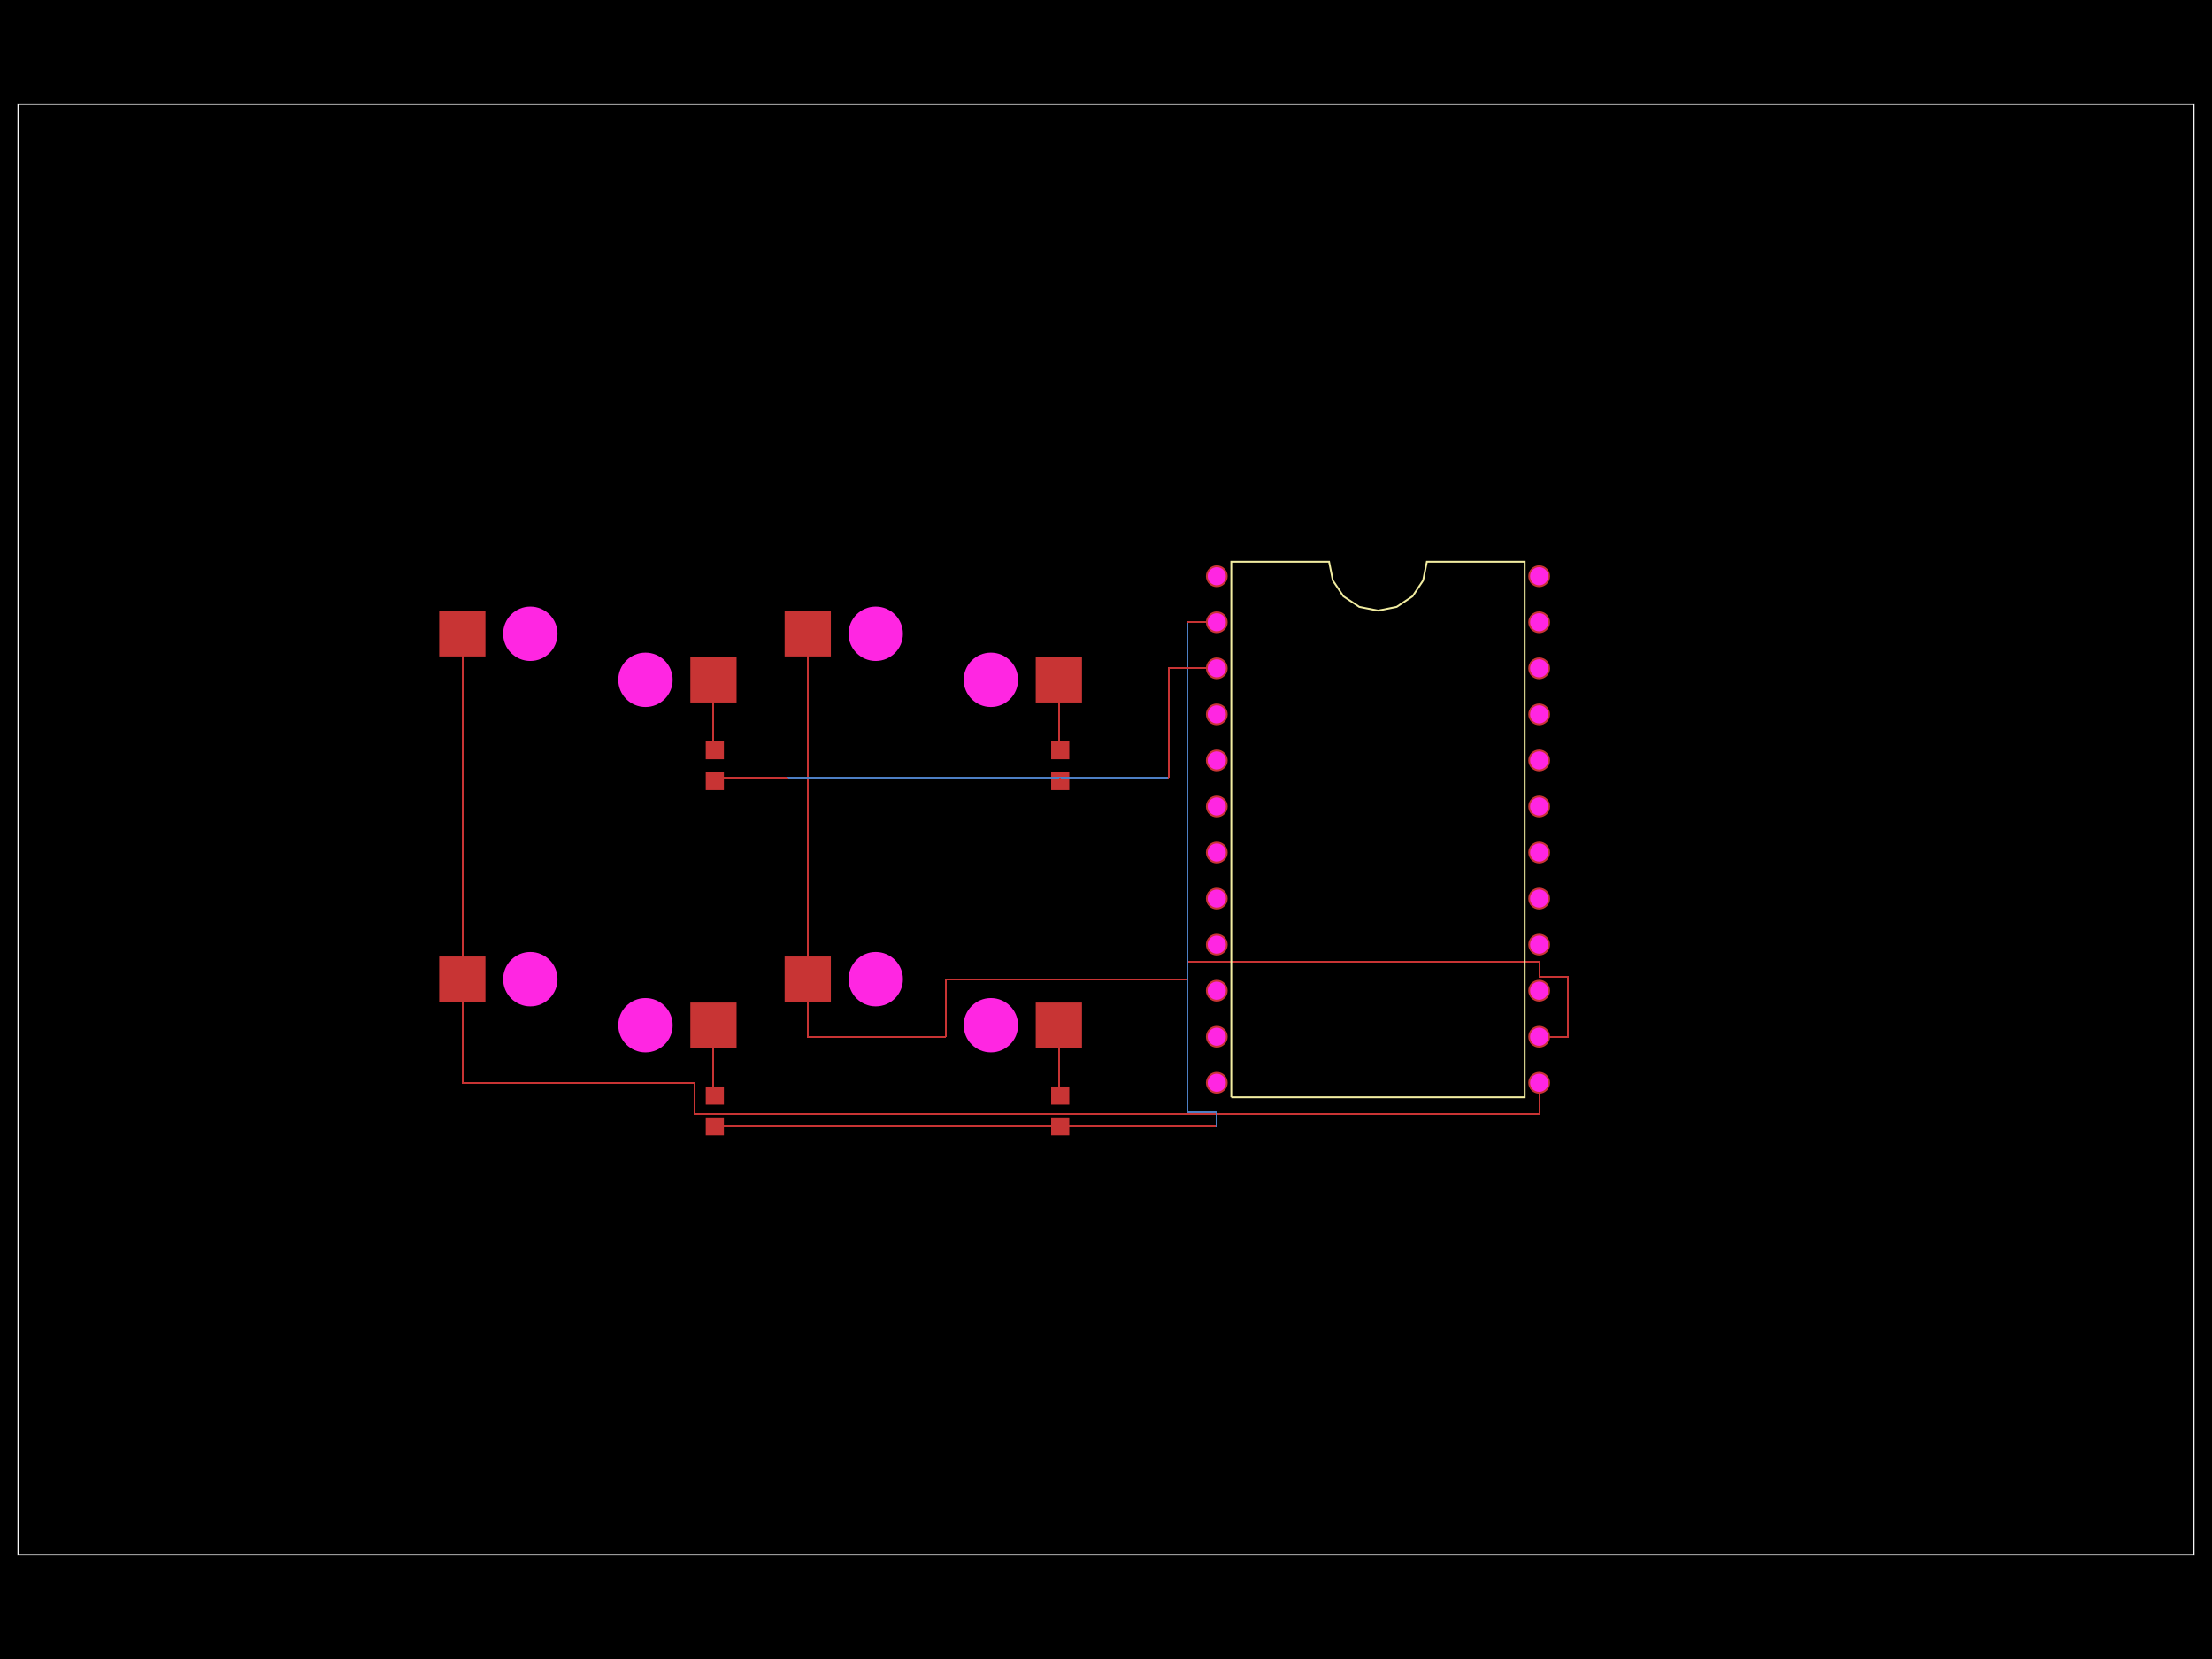
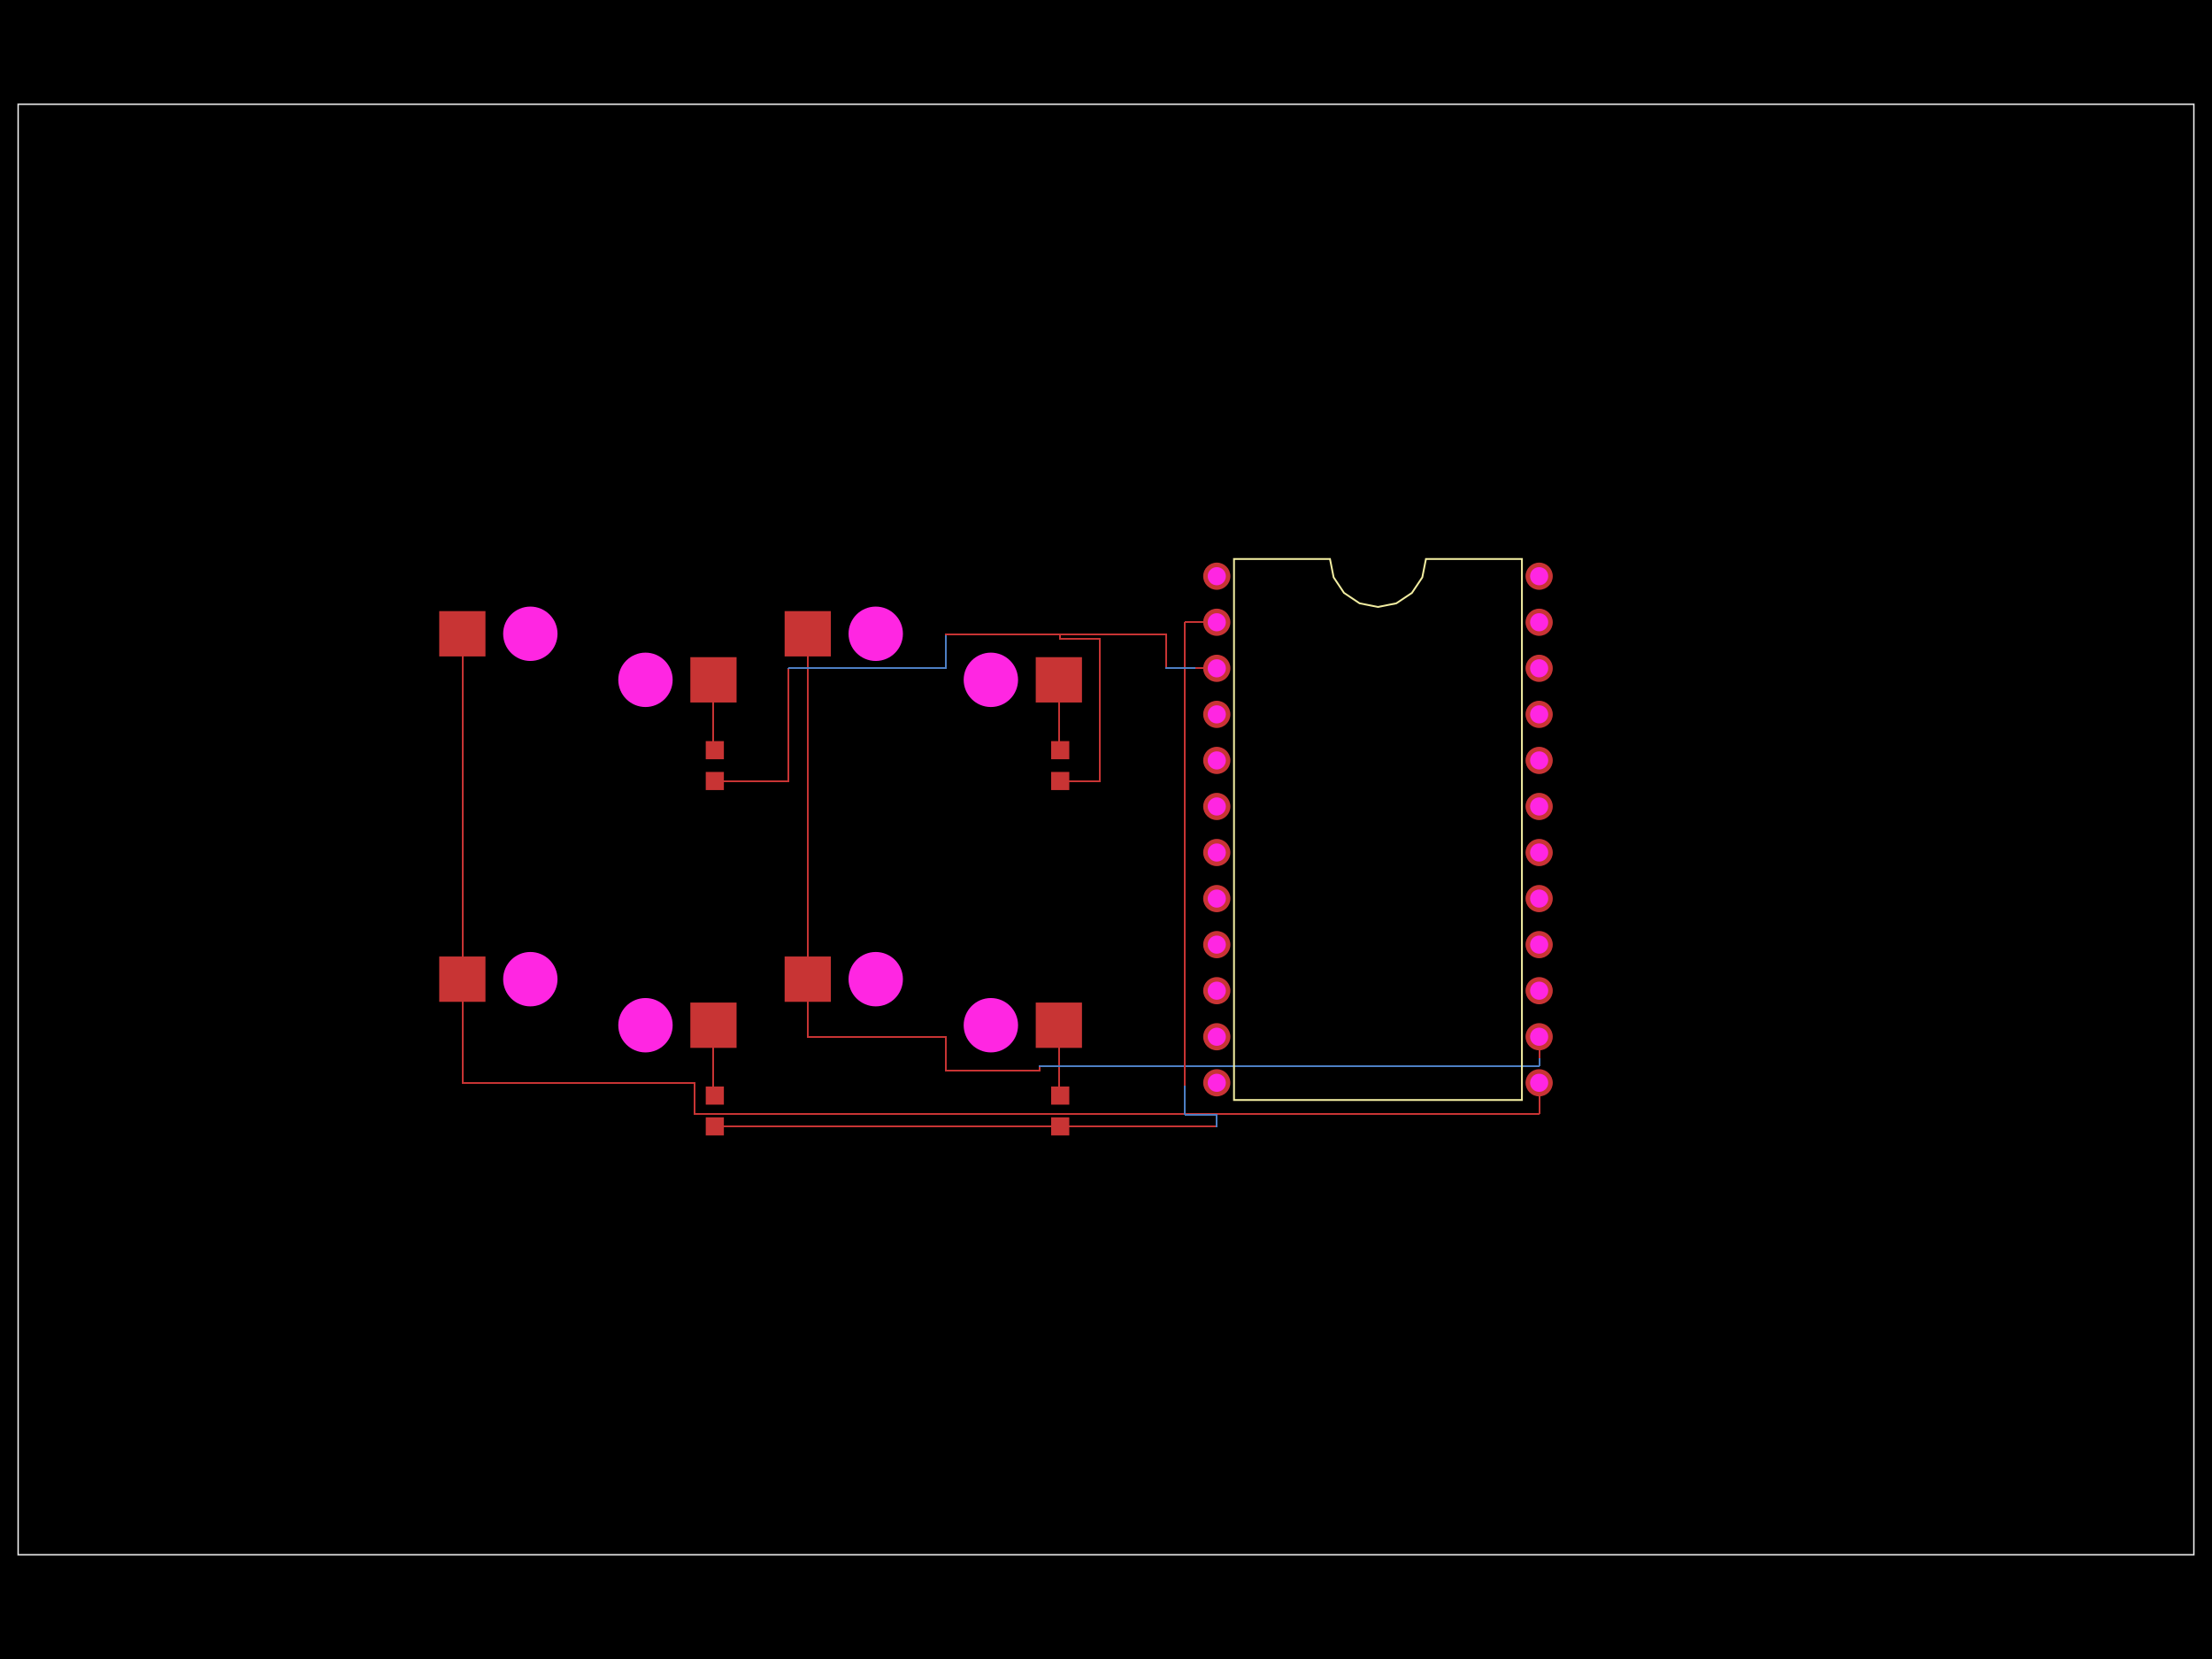
<svg xmlns="http://www.w3.org/2000/svg" width="800" height="600">
  <style>
              .boundary { fill: #000; }
              .pcb-board { fill: none; }
              .pcb-trace { fill: none; }
              .pcb-hole-outer { fill: rgb(200, 52, 52); }
              .pcb-hole-inner { fill: rgb(255, 38, 226); }
              .pcb-pad { }
              .pcb-boundary { fill: none; stroke: #fff; stroke-width: 0.3; }
              .pcb-silkscreen { fill: none; }
              .pcb-silkscreen-top { stroke: #f2eda1; }
              .pcb-silkscreen-bottom { stroke: #f2eda1; }
              .pcb-silkscreen-text { fill: #f2eda1; }
            </style>
  <rect class="boundary" x="0" y="0" width="800" height="600" />
  <rect class="pcb-boundary" x="6.557" y="37.705" width="786.885" height="524.59" />
  <path class="pcb-board" d="M 6.557 562.295 L 793.443 562.295 L 793.443 37.705 L 6.557 37.705 Z" stroke="rgba(255, 255, 255, 0.5)" stroke-width="0.656" />
  <g transform="translate(212.623, 362.459) rotate(0) scale(1, -1)">
    <rect class="pcb-component" x="-9.836" y="-9.836" width="19.672" height="19.672" />
    <rect class="pcb-component-outline" x="-9.836" y="-9.836" width="19.672" height="19.672" />
  </g>
  <g transform="translate(258.5246, 401.8033) rotate(90) scale(1, -1)">
    <rect class="pcb-component" x="-3.279" y="-8.852" width="6.557" height="17.705" />
    <rect class="pcb-component-outline" x="-3.279" y="-8.852" width="6.557" height="17.705" />
  </g>
  <g transform="translate(337.541, 362.459) rotate(0) scale(1, -1)">
    <rect class="pcb-component" x="-9.836" y="-9.836" width="19.672" height="19.672" />
    <rect class="pcb-component-outline" x="-9.836" y="-9.836" width="19.672" height="19.672" />
  </g>
  <g transform="translate(383.4426, 401.8033) rotate(90) scale(1, -1)">
    <rect class="pcb-component" x="-3.279" y="-8.852" width="6.557" height="17.705" />
    <rect class="pcb-component-outline" x="-3.279" y="-8.852" width="6.557" height="17.705" />
  </g>
  <g transform="translate(212.623, 237.541) rotate(0) scale(1, -1)">
    <rect class="pcb-component" x="-9.836" y="-9.836" width="19.672" height="19.672" />
    <rect class="pcb-component-outline" x="-9.836" y="-9.836" width="19.672" height="19.672" />
  </g>
  <g transform="translate(258.5246, 276.8852) rotate(90) scale(1, -1)">
    <rect class="pcb-component" x="-3.279" y="-8.852" width="6.557" height="17.705" />
    <rect class="pcb-component-outline" x="-3.279" y="-8.852" width="6.557" height="17.705" />
  </g>
  <g transform="translate(337.541, 237.541) rotate(0) scale(1, -1)">
    <rect class="pcb-component" x="-9.836" y="-9.836" width="19.672" height="19.672" />
    <rect class="pcb-component-outline" x="-9.836" y="-9.836" width="19.672" height="19.672" />
  </g>
  <g transform="translate(383.4426, 276.8852) rotate(90) scale(1, -1)">
    <rect class="pcb-component" x="-3.279" y="-8.852" width="6.557" height="17.705" />
    <rect class="pcb-component-outline" x="-3.279" y="-8.852" width="6.557" height="17.705" />
  </g>
  <g transform="translate(498.3607, 300) rotate(0) scale(1, -1)">
-     <rect class="pcb-component" x="-62.23" y="-95.541" width="124.459" height="191.082" />
-     <rect class="pcb-component-outline" x="-62.23" y="-95.541" width="124.459" height="191.082" />
+     <rect class="pcb-component" x="-63.213" y="-96.525" width="126.426" height="193.049" />
+     <rect class="pcb-component-outline" x="-63.213" y="-96.525" width="126.426" height="193.049" />
  </g>
  <rect class="pcb-pad" fill="rgb(200, 52, 52)" x="158.852" y="345.934" width="16.721" height="16.393" />
  <rect class="pcb-pad" fill="rgb(200, 52, 52)" x="249.672" y="362.59" width="16.721" height="16.393" />
  <rect class="pcb-pad" fill="rgb(200, 52, 52)" x="255.246" y="392.951" width="6.557" height="6.557" />
  <rect class="pcb-pad" fill="rgb(200, 52, 52)" x="255.246" y="404.098" width="6.557" height="6.557" />
  <rect class="pcb-pad" fill="rgb(200, 52, 52)" x="283.77" y="345.934" width="16.721" height="16.393" />
  <rect class="pcb-pad" fill="rgb(200, 52, 52)" x="374.59" y="362.59" width="16.721" height="16.393" />
  <rect class="pcb-pad" fill="rgb(200, 52, 52)" x="380.164" y="392.951" width="6.557" height="6.557" />
  <rect class="pcb-pad" fill="rgb(200, 52, 52)" x="380.164" y="404.098" width="6.557" height="6.557" />
  <rect class="pcb-pad" fill="rgb(200, 52, 52)" x="158.852" y="221.016" width="16.721" height="16.393" />
  <rect class="pcb-pad" fill="rgb(200, 52, 52)" x="249.672" y="237.672" width="16.721" height="16.393" />
  <rect class="pcb-pad" fill="rgb(200, 52, 52)" x="255.246" y="268.033" width="6.557" height="6.557" />
  <rect class="pcb-pad" fill="rgb(200, 52, 52)" x="255.246" y="279.18" width="6.557" height="6.557" />
  <rect class="pcb-pad" fill="rgb(200, 52, 52)" x="283.77" y="221.016" width="16.721" height="16.393" />
  <rect class="pcb-pad" fill="rgb(200, 52, 52)" x="374.59" y="237.672" width="16.721" height="16.393" />
  <rect class="pcb-pad" fill="rgb(200, 52, 52)" x="380.164" y="268.033" width="6.557" height="6.557" />
  <rect class="pcb-pad" fill="rgb(200, 52, 52)" x="380.164" y="279.18" width="6.557" height="6.557" />
  <path class="pcb-trace" stroke="rgb(200, 52, 52)" d="M 258.033 370.787 L 258.033 396.23" stroke-width="0.656" stroke-linecap="round" stroke-linejoin="round" shape-rendering="crispEdges" />
  <path class="pcb-trace" stroke="rgb(200, 52, 52)" d="M 382.951 370.787 L 382.951 396.23" stroke-width="0.656" stroke-linecap="round" stroke-linejoin="round" shape-rendering="crispEdges" />
  <path class="pcb-trace" stroke="rgb(200, 52, 52)" d="M 258.033 245.869 L 258.033 271.311" stroke-width="0.656" stroke-linecap="round" stroke-linejoin="round" shape-rendering="crispEdges" />
  <path class="pcb-trace" stroke="rgb(200, 52, 52)" d="M 382.951 245.869 L 382.951 271.311" stroke-width="0.656" stroke-linecap="round" stroke-linejoin="round" shape-rendering="crispEdges" />
  <path class="pcb-trace" stroke="rgb(200, 52, 52)" d="M 167.213 354.131 L 167.213 391.607" stroke-width="0.656" stroke-linecap="round" stroke-linejoin="round" shape-rendering="crispEdges" />
  <path class="pcb-trace" stroke="rgb(200, 52, 52)" d="M 167.213 391.607 L 251.148 391.607" stroke-width="0.656" stroke-linecap="round" stroke-linejoin="round" shape-rendering="crispEdges" />
  <path class="pcb-trace" stroke="rgb(200, 52, 52)" d="M 251.148 391.607 L 251.148 402.787" stroke-width="0.656" stroke-linecap="round" stroke-linejoin="round" shape-rendering="crispEdges" />
  <path class="pcb-trace" stroke="rgb(200, 52, 52)" d="M 251.148 402.787 L 556.656 402.787" stroke-width="0.656" stroke-linecap="round" stroke-linejoin="round" shape-rendering="crispEdges" />
  <path class="pcb-trace" stroke="rgb(200, 52, 52)" d="M 556.656 402.787 L 556.656 391.607" stroke-width="0.656" stroke-linecap="round" stroke-linejoin="round" shape-rendering="crispEdges" />
  <path class="pcb-trace" stroke="rgb(200, 52, 52)" d="M 292.131 354.131 L 292.131 374.951" stroke-width="0.656" stroke-linecap="round" stroke-linejoin="round" shape-rendering="crispEdges" />
  <path class="pcb-trace" stroke="rgb(200, 52, 52)" d="M 292.131 374.951 L 341.967 374.951" stroke-width="0.656" stroke-linecap="round" stroke-linejoin="round" shape-rendering="crispEdges" />
-   <path class="pcb-trace" stroke="rgb(200, 52, 52)" d="M 341.967 374.951 L 341.967 354.393" stroke-width="0.656" stroke-linecap="round" stroke-linejoin="round" shape-rendering="crispEdges" />
-   <path class="pcb-trace" stroke="rgb(200, 52, 52)" d="M 341.967 354.393 L 429.574 354.393" stroke-width="0.656" stroke-linecap="round" stroke-linejoin="round" shape-rendering="crispEdges" />
-   <path class="pcb-trace" stroke="rgb(200, 52, 52)" d="M 429.574 354.393 L 429.574 347.803" stroke-width="0.656" stroke-linecap="round" stroke-linejoin="round" shape-rendering="crispEdges" />
-   <path class="pcb-trace" stroke="rgb(200, 52, 52)" d="M 429.574 347.803 L 556.656 347.803" stroke-width="0.656" stroke-linecap="round" stroke-linejoin="round" shape-rendering="crispEdges" />
-   <path class="pcb-trace" stroke="rgb(200, 52, 52)" d="M 556.656 347.803 L 556.656 353.377" stroke-width="0.656" stroke-linecap="round" stroke-linejoin="round" shape-rendering="crispEdges" />
-   <path class="pcb-trace" stroke="rgb(200, 52, 52)" d="M 556.656 353.377 L 567.148 353.377" stroke-width="0.656" stroke-linecap="round" stroke-linejoin="round" shape-rendering="crispEdges" />
-   <path class="pcb-trace" stroke="rgb(200, 52, 52)" d="M 567.148 353.377 L 567.148 374.951" stroke-width="0.656" stroke-linecap="round" stroke-linejoin="round" shape-rendering="crispEdges" />
-   <path class="pcb-trace" stroke="rgb(200, 52, 52)" d="M 567.148 374.951 L 556.656 374.951" stroke-width="0.656" stroke-linecap="round" stroke-linejoin="round" shape-rendering="crispEdges" />
+   <path class="pcb-trace" stroke="rgb(200, 52, 52)" d="M 341.967 374.951 L 341.967 387.18" stroke-width="0.656" stroke-linecap="round" stroke-linejoin="round" shape-rendering="crispEdges" />
+   <path class="pcb-trace" stroke="rgb(200, 52, 52)" d="M 341.967 387.18 L 376.066 387.18" stroke-width="0.656" stroke-linecap="round" stroke-linejoin="round" shape-rendering="crispEdges" />
+   <path class="pcb-trace" stroke="rgb(200, 52, 52)" d="M 376.066 387.18 L 376.066 385.541" stroke-width="0.656" stroke-linecap="round" stroke-linejoin="round" shape-rendering="crispEdges" />
+   <path class="pcb-trace" stroke="rgb(200, 52, 52)" d="M 376.066 385.541 L 376.066 385.541" stroke-width="0.656" stroke-linecap="round" stroke-linejoin="round" shape-rendering="crispEdges" />
+   <path class="pcb-trace" stroke="rgb(77, 127, 196)" d="M 376.066 385.541 L 376.066 385.541" stroke-width="0.656" stroke-linecap="round" stroke-linejoin="round" shape-rendering="crispEdges" />
+   <path class="pcb-trace" stroke="rgb(77, 127, 196)" d="M 376.066 385.541 L 556.656 385.541" stroke-width="0.656" stroke-linecap="round" stroke-linejoin="round" shape-rendering="crispEdges" />
+   <path class="pcb-trace" stroke="rgb(77, 127, 196)" d="M 556.656 385.541 L 556.656 382.492" stroke-width="0.656" stroke-linecap="round" stroke-linejoin="round" shape-rendering="crispEdges" />
+   <path class="pcb-trace" stroke="rgb(77, 127, 196)" d="M 556.656 382.492 L 556.656 382.492" stroke-width="0.656" stroke-linecap="round" stroke-linejoin="round" shape-rendering="crispEdges" />
+   <path class="pcb-trace" stroke="rgb(200, 52, 52)" d="M 556.656 382.492 L 556.656 382.492" stroke-width="0.656" stroke-linecap="round" stroke-linejoin="round" shape-rendering="crispEdges" />
+   <path class="pcb-trace" stroke="rgb(200, 52, 52)" d="M 556.656 382.492 L 556.656 374.951" stroke-width="0.656" stroke-linecap="round" stroke-linejoin="round" shape-rendering="crispEdges" />
  <path class="pcb-trace" stroke="rgb(200, 52, 52)" d="M 167.213 354.131 L 167.213 229.246" stroke-width="0.656" stroke-linecap="round" stroke-linejoin="round" shape-rendering="crispEdges" />
  <path class="pcb-trace" stroke="rgb(200, 52, 52)" d="M 292.131 354.131 L 292.131 229.246" stroke-width="0.656" stroke-linecap="round" stroke-linejoin="round" shape-rendering="crispEdges" />
  <path class="pcb-trace" stroke="rgb(200, 52, 52)" d="M 258.525 407.377 L 440.066 407.377" stroke-width="0.656" stroke-linecap="round" stroke-linejoin="round" shape-rendering="crispEdges" />
  <path class="pcb-trace" stroke="rgb(200, 52, 52)" d="M 440.066 407.377 L 440.066 407.377" stroke-width="0.656" stroke-linecap="round" stroke-linejoin="round" shape-rendering="crispEdges" />
  <path class="pcb-trace" stroke="rgb(77, 127, 196)" d="M 440.066 407.377 L 440.066 407.377" stroke-width="0.656" stroke-linecap="round" stroke-linejoin="round" shape-rendering="crispEdges" />
-   <path class="pcb-trace" stroke="rgb(77, 127, 196)" d="M 440.066 407.377 L 440.066 402.098" stroke-width="0.656" stroke-linecap="round" stroke-linejoin="round" shape-rendering="crispEdges" />
-   <path class="pcb-trace" stroke="rgb(77, 127, 196)" d="M 440.066 402.098 L 429.574 402.098" stroke-width="0.656" stroke-linecap="round" stroke-linejoin="round" shape-rendering="crispEdges" />
-   <path class="pcb-trace" stroke="rgb(77, 127, 196)" d="M 429.574 402.098 L 429.574 225.049" stroke-width="0.656" stroke-linecap="round" stroke-linejoin="round" shape-rendering="crispEdges" />
-   <path class="pcb-trace" stroke="rgb(77, 127, 196)" d="M 429.574 225.049 L 429.574 225.049" stroke-width="0.656" stroke-linecap="round" stroke-linejoin="round" shape-rendering="crispEdges" />
-   <path class="pcb-trace" stroke="rgb(200, 52, 52)" d="M 429.574 225.049 L 429.574 225.049" stroke-width="0.656" stroke-linecap="round" stroke-linejoin="round" shape-rendering="crispEdges" />
-   <path class="pcb-trace" stroke="rgb(200, 52, 52)" d="M 429.574 225.049 L 440.066 225.049" stroke-width="0.656" stroke-linecap="round" stroke-linejoin="round" shape-rendering="crispEdges" />
+   <path class="pcb-trace" stroke="rgb(77, 127, 196)" d="M 440.066 407.377 L 440.066 403.082" stroke-width="0.656" stroke-linecap="round" stroke-linejoin="round" shape-rendering="crispEdges" />
+   <path class="pcb-trace" stroke="rgb(77, 127, 196)" d="M 440.066 403.082 L 428.59 403.082" stroke-width="0.656" stroke-linecap="round" stroke-linejoin="round" shape-rendering="crispEdges" />
+   <path class="pcb-trace" stroke="rgb(77, 127, 196)" d="M 428.59 403.082 L 428.59 392.426" stroke-width="0.656" stroke-linecap="round" stroke-linejoin="round" shape-rendering="crispEdges" />
+   <path class="pcb-trace" stroke="rgb(77, 127, 196)" d="M 428.59 392.426 L 428.59 392.426" stroke-width="0.656" stroke-linecap="round" stroke-linejoin="round" shape-rendering="crispEdges" />
+   <path class="pcb-trace" stroke="rgb(200, 52, 52)" d="M 428.59 392.426 L 428.59 392.426" stroke-width="0.656" stroke-linecap="round" stroke-linejoin="round" shape-rendering="crispEdges" />
+   <path class="pcb-trace" stroke="rgb(200, 52, 52)" d="M 428.59 392.426 L 428.59 225.049" stroke-width="0.656" stroke-linecap="round" stroke-linejoin="round" shape-rendering="crispEdges" />
+   <path class="pcb-trace" stroke="rgb(200, 52, 52)" d="M 428.59 225.049 L 440.066 225.049" stroke-width="0.656" stroke-linecap="round" stroke-linejoin="round" shape-rendering="crispEdges" />
  <path class="pcb-trace" stroke="rgb(200, 52, 52)" d="M 383.443 407.377 L 349.295 407.377" stroke-width="0.656" stroke-linecap="round" stroke-linejoin="round" shape-rendering="crispEdges" />
-   <path class="pcb-trace" stroke="rgb(200, 52, 52)" d="M 258.525 282.459 L 258.525 281.148" stroke-width="0.656" stroke-linecap="round" stroke-linejoin="round" shape-rendering="crispEdges" />
-   <path class="pcb-trace" stroke="rgb(200, 52, 52)" d="M 258.525 281.148 L 285.246 281.148" stroke-width="0.656" stroke-linecap="round" stroke-linejoin="round" shape-rendering="crispEdges" />
-   <path class="pcb-trace" stroke="rgb(200, 52, 52)" d="M 285.246 281.148 L 285.246 281.148" stroke-width="0.656" stroke-linecap="round" stroke-linejoin="round" shape-rendering="crispEdges" />
-   <path class="pcb-trace" stroke="rgb(77, 127, 196)" d="M 285.246 281.148 L 285.246 281.148" stroke-width="0.656" stroke-linecap="round" stroke-linejoin="round" shape-rendering="crispEdges" />
-   <path class="pcb-trace" stroke="rgb(77, 127, 196)" d="M 285.246 281.148 L 422.689 281.148" stroke-width="0.656" stroke-linecap="round" stroke-linejoin="round" shape-rendering="crispEdges" />
-   <path class="pcb-trace" stroke="rgb(77, 127, 196)" d="M 422.689 281.148 L 422.689 281.148" stroke-width="0.656" stroke-linecap="round" stroke-linejoin="round" shape-rendering="crispEdges" />
-   <path class="pcb-trace" stroke="rgb(200, 52, 52)" d="M 422.689 281.148 L 422.689 281.148" stroke-width="0.656" stroke-linecap="round" stroke-linejoin="round" shape-rendering="crispEdges" />
-   <path class="pcb-trace" stroke="rgb(200, 52, 52)" d="M 422.689 281.148 L 422.689 241.705" stroke-width="0.656" stroke-linecap="round" stroke-linejoin="round" shape-rendering="crispEdges" />
-   <path class="pcb-trace" stroke="rgb(200, 52, 52)" d="M 422.689 241.705 L 440.066 241.705" stroke-width="0.656" stroke-linecap="round" stroke-linejoin="round" shape-rendering="crispEdges" />
-   <path class="pcb-trace" stroke="rgb(200, 52, 52)" d="M 383.443 281.475 L 383.443 281.475" stroke-width="0.656" stroke-linecap="round" stroke-linejoin="round" shape-rendering="crispEdges" />
-   <path class="pcb-silkscreen pcb-silkscreen-top" d="M 445.311 396.852 L 445.311 203.148 L 480.678 203.148 L 482.024 209.915 L 485.857 215.651 L 491.594 219.485 L 498.361 220.831 L 505.128 219.485 L 510.864 215.651 L 514.698 209.915 L 516.044 203.148 L 551.41 203.148 L 551.41 396.852 L 445.311 396.852" stroke-width="0.656" data-pcb-component-id="pcb_component_8" data-pcb-silkscreen-path-id="pcb_silkscreen_path_0" />
-   <g>
-     <circle class="pcb-hole-outer" cx="440.066" cy="208.393" r="3.934" />
+   <path class="pcb-trace" stroke="rgb(200, 52, 52)" d="M 258.525 282.459 L 285.246 282.459" stroke-width="0.656" stroke-linecap="round" stroke-linejoin="round" shape-rendering="crispEdges" />
+   <path class="pcb-trace" stroke="rgb(200, 52, 52)" d="M 285.246 282.459 L 285.246 241.705" stroke-width="0.656" stroke-linecap="round" stroke-linejoin="round" shape-rendering="crispEdges" />
+   <path class="pcb-trace" stroke="rgb(200, 52, 52)" d="M 285.246 241.705 L 285.246 241.705" stroke-width="0.656" stroke-linecap="round" stroke-linejoin="round" shape-rendering="crispEdges" />
+   <path class="pcb-trace" stroke="rgb(77, 127, 196)" d="M 285.246 241.705 L 285.246 241.705" stroke-width="0.656" stroke-linecap="round" stroke-linejoin="round" shape-rendering="crispEdges" />
+   <path class="pcb-trace" stroke="rgb(77, 127, 196)" d="M 285.246 241.705 L 341.967 241.705" stroke-width="0.656" stroke-linecap="round" stroke-linejoin="round" shape-rendering="crispEdges" />
+   <path class="pcb-trace" stroke="rgb(77, 127, 196)" d="M 341.967 241.705 L 341.967 229.475" stroke-width="0.656" stroke-linecap="round" stroke-linejoin="round" shape-rendering="crispEdges" />
+   <path class="pcb-trace" stroke="rgb(77, 127, 196)" d="M 341.967 229.475 L 341.967 229.475" stroke-width="0.656" stroke-linecap="round" stroke-linejoin="round" shape-rendering="crispEdges" />
+   <path class="pcb-trace" stroke="rgb(200, 52, 52)" d="M 341.967 229.475 L 341.967 229.475" stroke-width="0.656" stroke-linecap="round" stroke-linejoin="round" shape-rendering="crispEdges" />
+   <path class="pcb-trace" stroke="rgb(200, 52, 52)" d="M 341.967 229.475 L 421.705 229.475" stroke-width="0.656" stroke-linecap="round" stroke-linejoin="round" shape-rendering="crispEdges" />
+   <path class="pcb-trace" stroke="rgb(200, 52, 52)" d="M 421.705 229.475 L 421.705 241.705" stroke-width="0.656" stroke-linecap="round" stroke-linejoin="round" shape-rendering="crispEdges" />
+   <path class="pcb-trace" stroke="rgb(200, 52, 52)" d="M 421.705 241.705 L 421.705 241.705" stroke-width="0.656" stroke-linecap="round" stroke-linejoin="round" shape-rendering="crispEdges" />
+   <path class="pcb-trace" stroke="rgb(77, 127, 196)" d="M 421.705 241.705 L 421.705 241.705" stroke-width="0.656" stroke-linecap="round" stroke-linejoin="round" shape-rendering="crispEdges" />
+   <path class="pcb-trace" stroke="rgb(77, 127, 196)" d="M 421.705 241.705 L 432.525 241.705" stroke-width="0.656" stroke-linecap="round" stroke-linejoin="round" shape-rendering="crispEdges" />
+   <path class="pcb-trace" stroke="rgb(77, 127, 196)" d="M 432.525 241.705 L 432.525 241.705" stroke-width="0.656" stroke-linecap="round" stroke-linejoin="round" shape-rendering="crispEdges" />
+   <path class="pcb-trace" stroke="rgb(200, 52, 52)" d="M 432.525 241.705 L 432.525 241.705" stroke-width="0.656" stroke-linecap="round" stroke-linejoin="round" shape-rendering="crispEdges" />
+   <path class="pcb-trace" stroke="rgb(200, 52, 52)" d="M 432.525 241.705 L 440.066 241.705" stroke-width="0.656" stroke-linecap="round" stroke-linejoin="round" shape-rendering="crispEdges" />
+   <path class="pcb-trace" stroke="rgb(200, 52, 52)" d="M 383.443 229.803 L 383.443 231.115" stroke-width="0.656" stroke-linecap="round" stroke-linejoin="round" shape-rendering="crispEdges" />
+   <path class="pcb-trace" stroke="rgb(200, 52, 52)" d="M 383.443 231.115 L 397.869 231.115" stroke-width="0.656" stroke-linecap="round" stroke-linejoin="round" shape-rendering="crispEdges" />
+   <path class="pcb-trace" stroke="rgb(200, 52, 52)" d="M 397.869 231.115 L 397.869 282.426" stroke-width="0.656" stroke-linecap="round" stroke-linejoin="round" shape-rendering="crispEdges" />
+   <path class="pcb-trace" stroke="rgb(200, 52, 52)" d="M 397.869 282.426 L 383.41 282.426" stroke-width="0.656" stroke-linecap="round" stroke-linejoin="round" shape-rendering="crispEdges" />
+   <path class="pcb-silkscreen pcb-silkscreen-top" d="M 446.295 397.836 L 446.295 202.164 L 481.005 202.164 L 482.327 208.805 L 486.089 214.436 L 491.719 218.198 L 498.361 219.519 L 505.002 218.198 L 510.633 214.436 L 514.395 208.805 L 515.716 202.164 L 550.426 202.164 L 550.426 397.836 L 446.295 397.836 Z" stroke-width="0.656" data-pcb-component-id="pcb_component_8" data-pcb-silkscreen-path-id="pcb_silkscreen_path_0" />
+   <g>
+     <circle class="pcb-hole-outer" cx="440.066" cy="208.393" r="4.918" />
    <circle class="pcb-hole-inner" cx="440.066" cy="208.393" r="3.279" />
  </g>
  <g>
-     <circle class="pcb-hole-outer" cx="440.066" cy="225.049" r="3.934" />
+     <circle class="pcb-hole-outer" cx="440.066" cy="225.049" r="4.918" />
    <circle class="pcb-hole-inner" cx="440.066" cy="225.049" r="3.279" />
  </g>
  <g>
-     <circle class="pcb-hole-outer" cx="440.066" cy="241.705" r="3.934" />
+     <circle class="pcb-hole-outer" cx="440.066" cy="241.705" r="4.918" />
    <circle class="pcb-hole-inner" cx="440.066" cy="241.705" r="3.279" />
  </g>
  <g>
-     <circle class="pcb-hole-outer" cx="440.066" cy="258.361" r="3.934" />
+     <circle class="pcb-hole-outer" cx="440.066" cy="258.361" r="4.918" />
    <circle class="pcb-hole-inner" cx="440.066" cy="258.361" r="3.279" />
  </g>
  <g>
-     <circle class="pcb-hole-outer" cx="440.066" cy="275.016" r="3.934" />
+     <circle class="pcb-hole-outer" cx="440.066" cy="275.016" r="4.918" />
    <circle class="pcb-hole-inner" cx="440.066" cy="275.016" r="3.279" />
  </g>
  <g>
-     <circle class="pcb-hole-outer" cx="440.066" cy="291.672" r="3.934" />
+     <circle class="pcb-hole-outer" cx="440.066" cy="291.672" r="4.918" />
    <circle class="pcb-hole-inner" cx="440.066" cy="291.672" r="3.279" />
  </g>
  <g>
-     <circle class="pcb-hole-outer" cx="440.066" cy="308.328" r="3.934" />
+     <circle class="pcb-hole-outer" cx="440.066" cy="308.328" r="4.918" />
    <circle class="pcb-hole-inner" cx="440.066" cy="308.328" r="3.279" />
  </g>
  <g>
-     <circle class="pcb-hole-outer" cx="440.066" cy="324.984" r="3.934" />
+     <circle class="pcb-hole-outer" cx="440.066" cy="324.984" r="4.918" />
    <circle class="pcb-hole-inner" cx="440.066" cy="324.984" r="3.279" />
  </g>
  <g>
-     <circle class="pcb-hole-outer" cx="440.066" cy="341.639" r="3.934" />
+     <circle class="pcb-hole-outer" cx="440.066" cy="341.639" r="4.918" />
    <circle class="pcb-hole-inner" cx="440.066" cy="341.639" r="3.279" />
  </g>
  <g>
-     <circle class="pcb-hole-outer" cx="440.066" cy="358.295" r="3.934" />
+     <circle class="pcb-hole-outer" cx="440.066" cy="358.295" r="4.918" />
    <circle class="pcb-hole-inner" cx="440.066" cy="358.295" r="3.279" />
  </g>
  <g>
-     <circle class="pcb-hole-outer" cx="440.066" cy="374.951" r="3.934" />
+     <circle class="pcb-hole-outer" cx="440.066" cy="374.951" r="4.918" />
    <circle class="pcb-hole-inner" cx="440.066" cy="374.951" r="3.279" />
  </g>
  <g>
-     <circle class="pcb-hole-outer" cx="440.066" cy="391.607" r="3.934" />
+     <circle class="pcb-hole-outer" cx="440.066" cy="391.607" r="4.918" />
    <circle class="pcb-hole-inner" cx="440.066" cy="391.607" r="3.279" />
  </g>
  <g>
-     <circle class="pcb-hole-outer" cx="556.656" cy="391.607" r="3.934" />
+     <circle class="pcb-hole-outer" cx="556.656" cy="391.607" r="4.918" />
    <circle class="pcb-hole-inner" cx="556.656" cy="391.607" r="3.279" />
  </g>
  <g>
-     <circle class="pcb-hole-outer" cx="556.656" cy="374.951" r="3.934" />
+     <circle class="pcb-hole-outer" cx="556.656" cy="374.951" r="4.918" />
    <circle class="pcb-hole-inner" cx="556.656" cy="374.951" r="3.279" />
  </g>
  <g>
-     <circle class="pcb-hole-outer" cx="556.656" cy="358.295" r="3.934" />
+     <circle class="pcb-hole-outer" cx="556.656" cy="358.295" r="4.918" />
    <circle class="pcb-hole-inner" cx="556.656" cy="358.295" r="3.279" />
  </g>
  <g>
-     <circle class="pcb-hole-outer" cx="556.656" cy="341.639" r="3.934" />
+     <circle class="pcb-hole-outer" cx="556.656" cy="341.639" r="4.918" />
    <circle class="pcb-hole-inner" cx="556.656" cy="341.639" r="3.279" />
  </g>
  <g>
-     <circle class="pcb-hole-outer" cx="556.656" cy="324.984" r="3.934" />
+     <circle class="pcb-hole-outer" cx="556.656" cy="324.984" r="4.918" />
    <circle class="pcb-hole-inner" cx="556.656" cy="324.984" r="3.279" />
  </g>
  <g>
-     <circle class="pcb-hole-outer" cx="556.656" cy="308.328" r="3.934" />
+     <circle class="pcb-hole-outer" cx="556.656" cy="308.328" r="4.918" />
    <circle class="pcb-hole-inner" cx="556.656" cy="308.328" r="3.279" />
  </g>
  <g>
-     <circle class="pcb-hole-outer" cx="556.656" cy="291.672" r="3.934" />
+     <circle class="pcb-hole-outer" cx="556.656" cy="291.672" r="4.918" />
    <circle class="pcb-hole-inner" cx="556.656" cy="291.672" r="3.279" />
  </g>
  <g>
-     <circle class="pcb-hole-outer" cx="556.656" cy="275.016" r="3.934" />
+     <circle class="pcb-hole-outer" cx="556.656" cy="275.016" r="4.918" />
    <circle class="pcb-hole-inner" cx="556.656" cy="275.016" r="3.279" />
  </g>
  <g>
-     <circle class="pcb-hole-outer" cx="556.656" cy="258.361" r="3.934" />
+     <circle class="pcb-hole-outer" cx="556.656" cy="258.361" r="4.918" />
    <circle class="pcb-hole-inner" cx="556.656" cy="258.361" r="3.279" />
  </g>
  <g>
-     <circle class="pcb-hole-outer" cx="556.656" cy="241.705" r="3.934" />
+     <circle class="pcb-hole-outer" cx="556.656" cy="241.705" r="4.918" />
    <circle class="pcb-hole-inner" cx="556.656" cy="241.705" r="3.279" />
  </g>
  <g>
-     <circle class="pcb-hole-outer" cx="556.656" cy="225.049" r="3.934" />
+     <circle class="pcb-hole-outer" cx="556.656" cy="225.049" r="4.918" />
    <circle class="pcb-hole-inner" cx="556.656" cy="225.049" r="3.279" />
  </g>
  <g>
-     <circle class="pcb-hole-outer" cx="556.656" cy="208.393" r="3.934" />
+     <circle class="pcb-hole-outer" cx="556.656" cy="208.393" r="4.918" />
    <circle class="pcb-hole-inner" cx="556.656" cy="208.393" r="3.279" />
  </g>
  <circle class="pcb-hole" cx="191.803" cy="354.131" r="9.836" fill="#FF26E2" />
  <circle class="pcb-hole" cx="233.443" cy="370.787" r="9.836" fill="#FF26E2" />
  <circle class="pcb-hole" cx="316.721" cy="354.131" r="9.836" fill="#FF26E2" />
  <circle class="pcb-hole" cx="358.361" cy="370.787" r="9.836" fill="#FF26E2" />
  <circle class="pcb-hole" cx="191.803" cy="229.213" r="9.836" fill="#FF26E2" />
  <circle class="pcb-hole" cx="233.443" cy="245.869" r="9.836" fill="#FF26E2" />
  <circle class="pcb-hole" cx="316.721" cy="229.213" r="9.836" fill="#FF26E2" />
  <circle class="pcb-hole" cx="358.361" cy="245.869" r="9.836" fill="#FF26E2" />
</svg>
